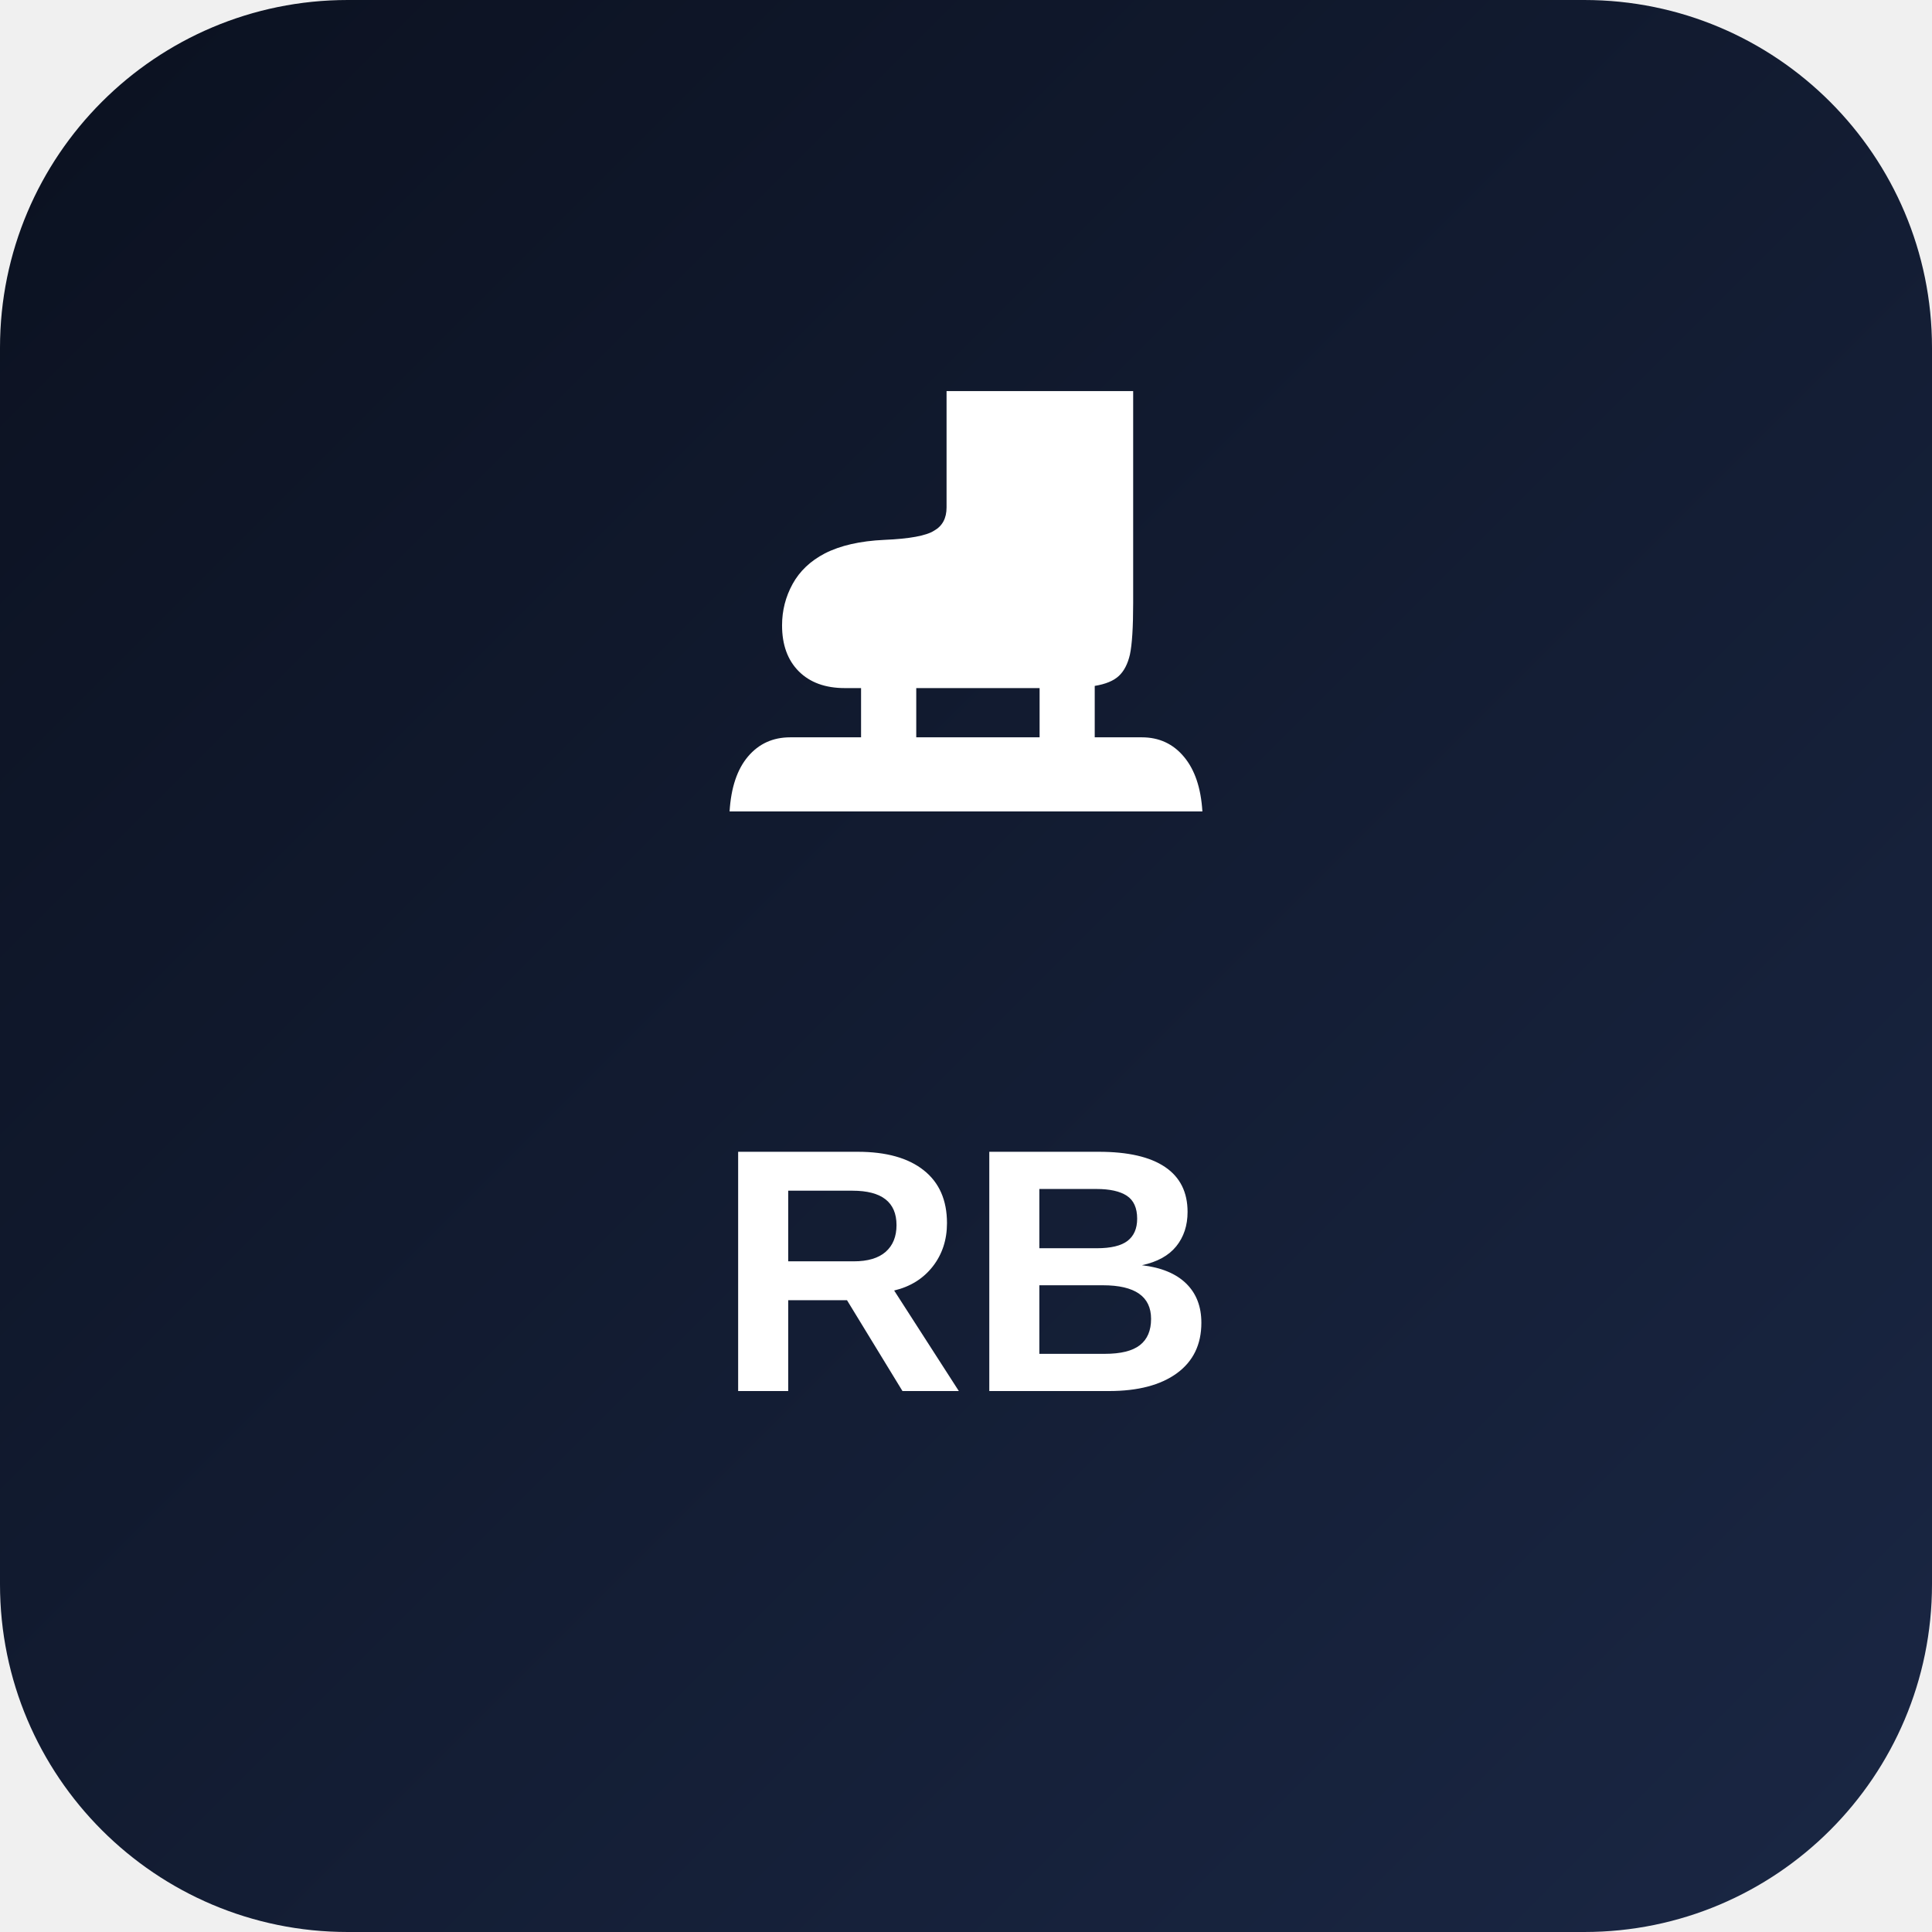
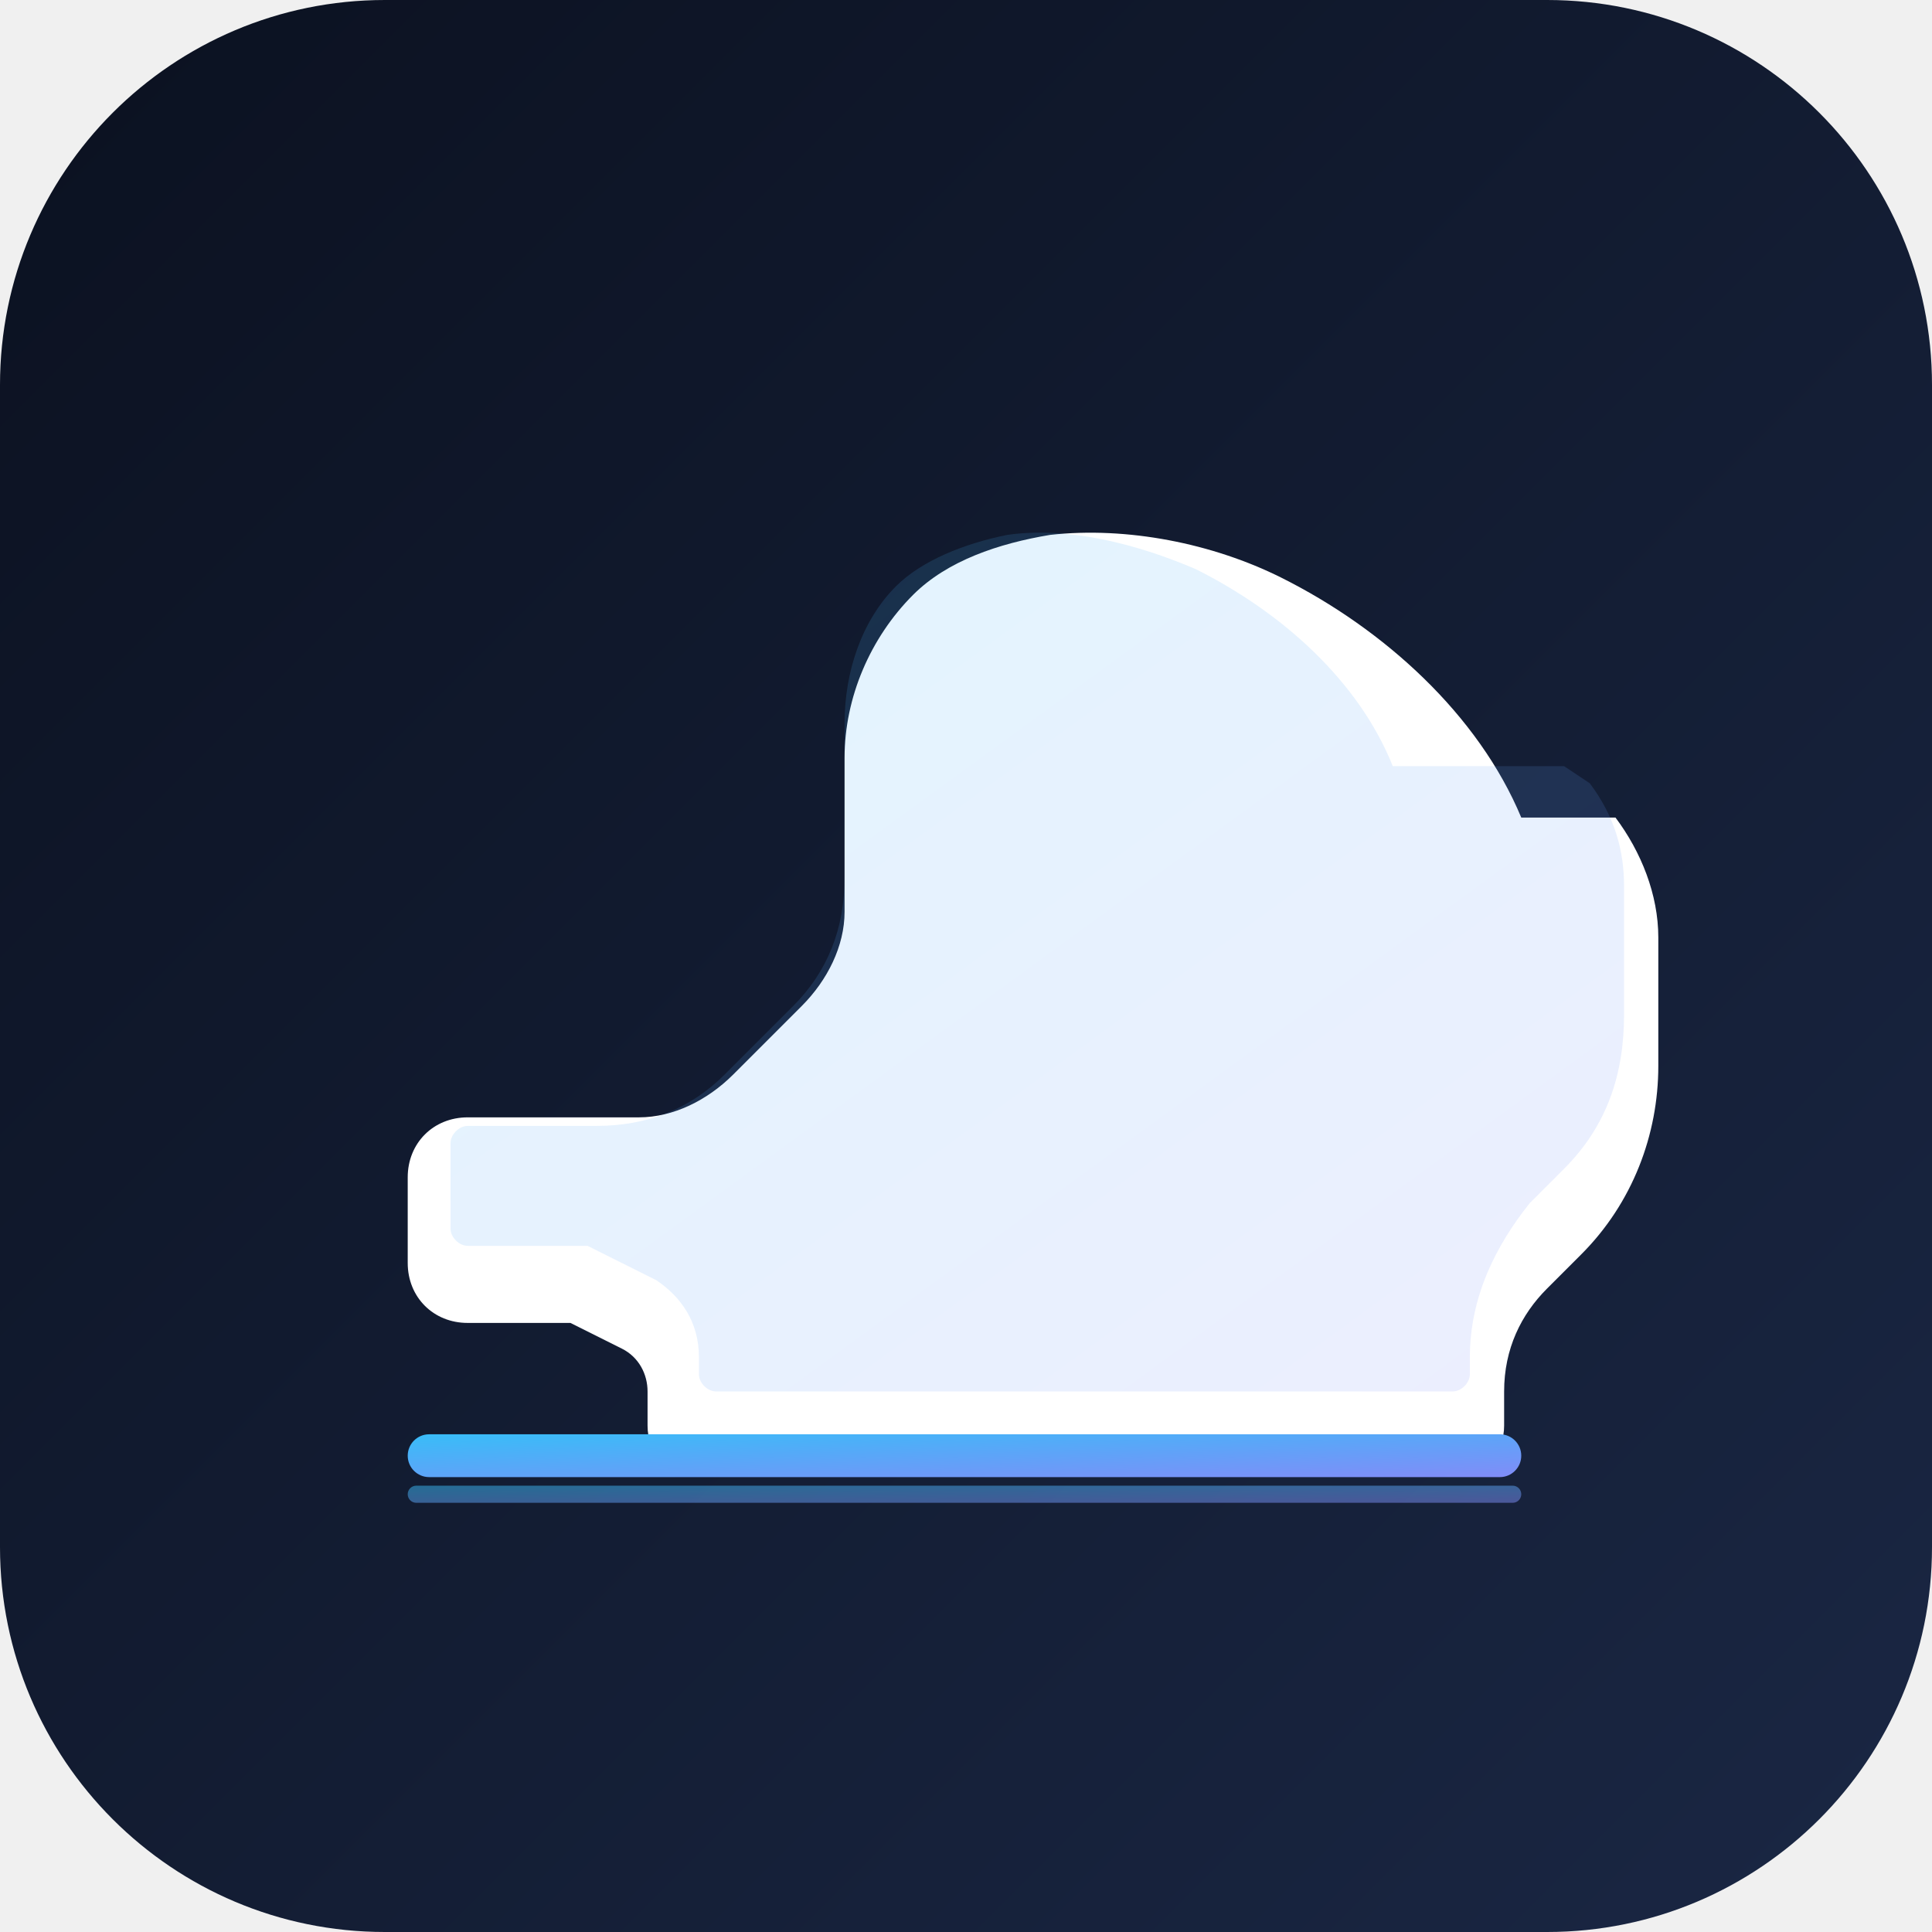
<svg xmlns="http://www.w3.org/2000/svg" width="512" height="512" viewBox="0 0 512 512">
  <defs>
    <linearGradient id="bg" x1="0" y1="0" x2="1" y2="1">
      <stop offset="0%" stop-color="#0b1120" />
      <stop offset="100%" stop-color="#1a2744" />
    </linearGradient>
-     <linearGradient id="acc" x1="0" y1="0" x2="1" y2="0">
+     <linearGradient id="acc" x1="0" y1="0" x2="1" y2="1">
      <stop offset="0%" stop-color="#38bdf8" />
      <stop offset="100%" stop-color="#818cf8" />
    </linearGradient>
  </defs>
-   <rect width="512" height="512" rx="92.16" fill="url(#bg)" />
-   <text x="256" y="215.04" text-anchor="middle" font-family="Arial,sans-serif" font-weight="900" font-size="143.36" fill="white">⛸</text>
-   <text x="256" y="368.64" text-anchor="middle" font-family="Arial,sans-serif" font-weight="800" font-size="92.16" fill="white">RB</text>
-   <line x1="179.2" y1="399.36" x2="332.8" y2="399.36" stroke="url(#acc)" stroke-width="7.68" stroke-linecap="round" />
+   <rect width="512" height="512" rx="102" fill="url(#bg)" />
+   <g transform="translate(74, 85) scale(2.27)">
+     <path d="M145 58c-5-12-16-22-28-28-8-4-18-6-27-5-6 1-12 3-16 7-5 5-8 12-8 19v18c0 4-2 8-5 11l-8 8c-3 3-7 5-11 5H22c-4 0-7 3-7 7v10c0 4 3 7 7 7h12l6 3c2 1 3 3 3 5v4c0 3 2 5 5 5h90c3 0 5-2 5-5v-4c0-5 2-9 5-12l4-4c6-6 9-14 9-22V72c0-5-2-10-5-14h-11z" fill="white" />
+     <path d="M130 52c-4-10-13-18-23-23-7-3-15-5-22-4-5 1-10 3-13 6-4 4-6 10-6 16v18c0 6-2 11-6 15l-8 8c-4 4-9 6-15 6H22c-1 0-2 1-2 2v10c0 1 1 2 2 2h14l8 4c3 2 5 5 5 9v2c0 1 1 2 2 2h86c1 0 2-1 2-2v-2c0-7 3-13 7-18l4-4c5-5 7-11 7-18V66c0-4-1-8-4-12l-3-2z" fill="url(#acc)" opacity="0.15" />
+     <rect x="15" y="130" width="130" height="5" rx="2.5" fill="url(#acc)" />
+     <rect x="15" y="136" width="130" height="2" rx="1" fill="url(#acc)" opacity="0.5" />
+   </g>
</svg>
